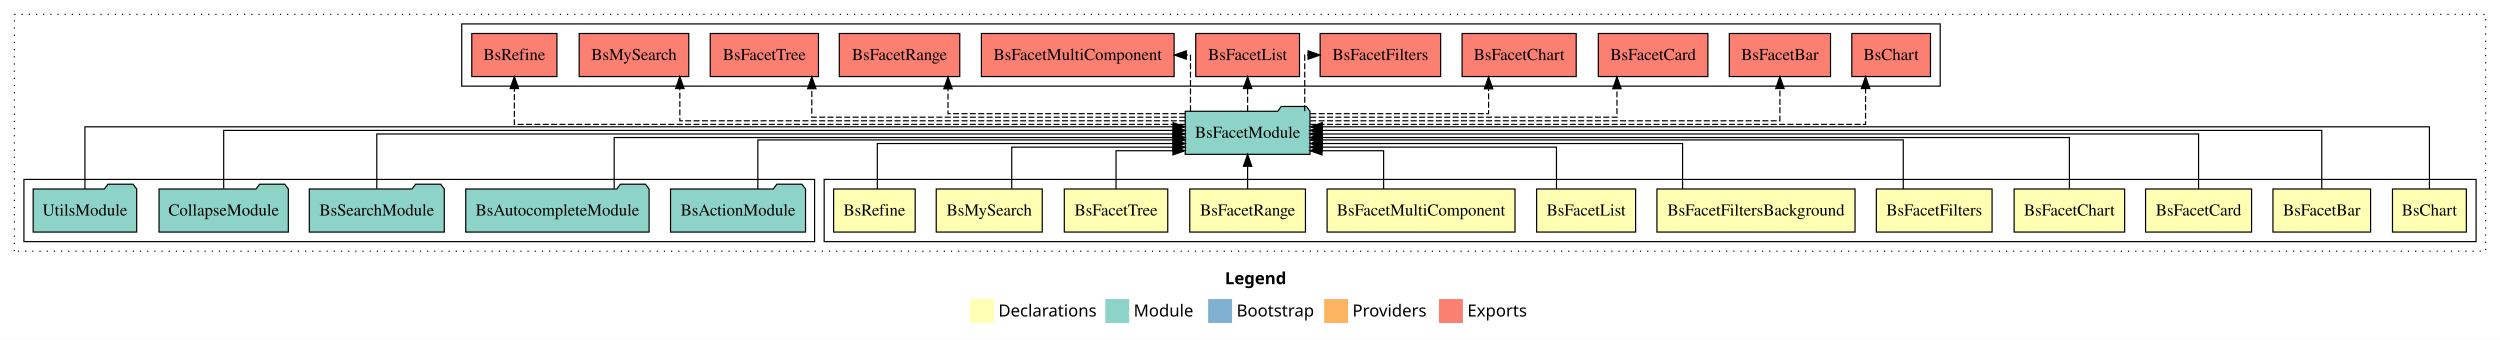
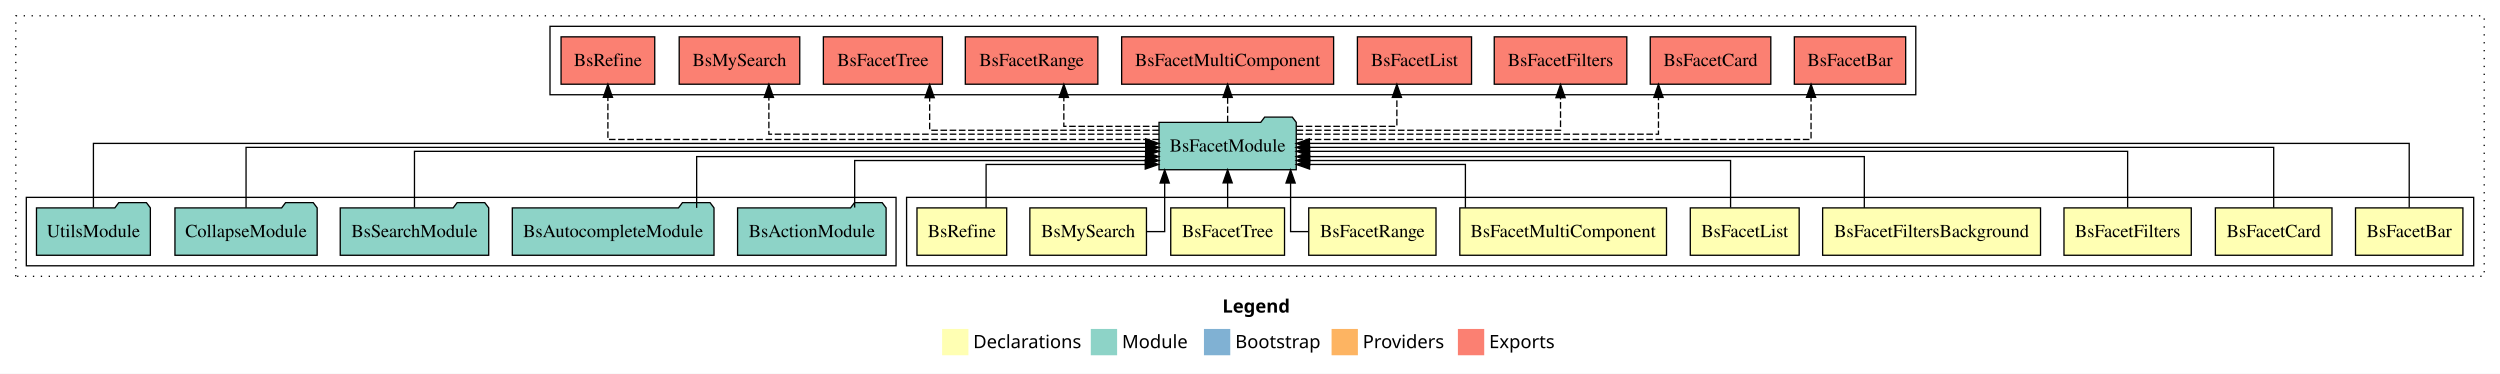
- <svg xmlns="http://www.w3.org/2000/svg" width="2090pt" height="284pt" viewBox="0.00 0.00 2090.00 284.00">
+ <svg xmlns="http://www.w3.org/2000/svg" width="1900pt" height="284pt" viewBox="0.00 0.00 1900.00 284.00">
  <g id="graph0" class="graph" transform="scale(1 1) rotate(0) translate(4 280)">
-     <polygon fill="#ffffff" stroke="transparent" points="-4,4 -4,-280 2086,-280 2086,4 -4,4" />
-     <text text-anchor="start" x="1020.009" y="-42.4" font-family="sans-serif" font-weight="bold" font-size="14.00" fill="#000000">Legend</text>
-     <polygon fill="#ffffb3" stroke="transparent" points="807,-10 807,-30 827,-30 827,-10 807,-10" />
-     <text text-anchor="start" x="830.629" y="-15.4" font-family="sans-serif" font-size="14.00" fill="#000000">  Declarations</text>
-     <polygon fill="#8dd3c7" stroke="transparent" points="920,-10 920,-30 940,-30 940,-10 920,-10" />
-     <text text-anchor="start" x="943.725" y="-15.4" font-family="sans-serif" font-size="14.00" fill="#000000">  Module</text>
-     <polygon fill="#80b1d3" stroke="transparent" points="1006,-10 1006,-30 1026,-30 1026,-10 1006,-10" />
-     <text text-anchor="start" x="1029.781" y="-15.4" font-family="sans-serif" font-size="14.00" fill="#000000">  Bootstrap</text>
-     <polygon fill="#fdb462" stroke="transparent" points="1103,-10 1103,-30 1123,-30 1123,-10 1103,-10" />
-     <text text-anchor="start" x="1126.673" y="-15.4" font-family="sans-serif" font-size="14.00" fill="#000000">  Providers</text>
-     <polygon fill="#fb8072" stroke="transparent" points="1199,-10 1199,-30 1219,-30 1219,-10 1199,-10" />
-     <text text-anchor="start" x="1222.726" y="-15.4" font-family="sans-serif" font-size="14.00" fill="#000000">  Exports</text>
+     <polygon fill="#ffffff" stroke="transparent" points="-4,4 -4,-280 1896,-280 1896,4 -4,4" />
+     <text text-anchor="start" x="925.009" y="-42.4" font-family="sans-serif" font-weight="bold" font-size="14.00" fill="#000000">Legend</text>
+     <polygon fill="#ffffb3" stroke="transparent" points="712,-10 712,-30 732,-30 732,-10 712,-10" />
+     <text text-anchor="start" x="735.629" y="-15.4" font-family="sans-serif" font-size="14.00" fill="#000000">  Declarations</text>
+     <polygon fill="#8dd3c7" stroke="transparent" points="825,-10 825,-30 845,-30 845,-10 825,-10" />
+     <text text-anchor="start" x="848.725" y="-15.4" font-family="sans-serif" font-size="14.00" fill="#000000">  Module</text>
+     <polygon fill="#80b1d3" stroke="transparent" points="911,-10 911,-30 931,-30 931,-10 911,-10" />
+     <text text-anchor="start" x="934.781" y="-15.4" font-family="sans-serif" font-size="14.00" fill="#000000">  Bootstrap</text>
+     <polygon fill="#fdb462" stroke="transparent" points="1008,-10 1008,-30 1028,-30 1028,-10 1008,-10" />
+     <text text-anchor="start" x="1031.673" y="-15.4" font-family="sans-serif" font-size="14.00" fill="#000000">  Providers</text>
+     <polygon fill="#fb8072" stroke="transparent" points="1104,-10 1104,-30 1124,-30 1124,-10 1104,-10" />
+     <text text-anchor="start" x="1127.726" y="-15.4" font-family="sans-serif" font-size="14.00" fill="#000000">  Exports</text>
    <g id="clust1" class="cluster">
-       <polygon fill="none" stroke="#000000" stroke-dasharray="1,5" points="8,-70 8,-268 2074,-268 2074,-70 8,-70" />
+       <polygon fill="none" stroke="#000000" stroke-dasharray="1,5" points="8,-70 8,-268 1884,-268 1884,-70 8,-70" />
    </g>
    <g id="clust2" class="cluster">
-       <polygon fill="none" stroke="#000000" points="685,-78 685,-130 2066,-130 2066,-78 685,-78" />
-     </g>
-     <g id="clust15" class="cluster">
+       <polygon fill="none" stroke="#000000" points="685,-78 685,-130 1876,-130 1876,-78 685,-78" />
+     </g>
+     <g id="clust13" class="cluster">
      <polygon fill="none" stroke="#000000" points="16,-78 16,-130 677,-130 677,-78 16,-78" />
    </g>
-     <g id="clust16" class="cluster">
-       <polygon fill="none" stroke="#000000" points="382,-208 382,-260 1618,-260 1618,-208 382,-208" />
+     <g id="clust14" class="cluster">
+       <polygon fill="none" stroke="#000000" points="414,-208 414,-260 1452,-260 1452,-208 414,-208" />
    </g>
    <g id="node1" class="node">
-       <polygon fill="#ffffb3" stroke="#000000" points="2057.884,-122 1996.116,-122 1996.116,-86 2057.884,-86 2057.884,-122" />
-       <text text-anchor="middle" x="2027" y="-99.8" font-family="Times,serif" font-size="14.00" fill="#000000">BsChart</text>
-     </g>
-     <g id="node13" class="node">
-       <polygon fill="#8dd3c7" stroke="#000000" points="1091.149,-187 1088.149,-191 1067.149,-191 1064.149,-187 986.851,-187 986.851,-151 1091.149,-151 1091.149,-187" />
-       <text text-anchor="middle" x="1039" y="-164.8" font-family="Times,serif" font-size="14.00" fill="#000000">BsFacetModule</text>
+       <polygon fill="#ffffb3" stroke="#000000" points="1867.811,-122 1786.189,-122 1786.189,-86 1867.811,-86 1867.811,-122" />
+       <text text-anchor="middle" x="1827" y="-99.8" font-family="Times,serif" font-size="14.00" fill="#000000">BsFacetBar</text>
+     </g>
+     <g id="node11" class="node">
+       <polygon fill="#8dd3c7" stroke="#000000" points="981.149,-187 978.149,-191 957.149,-191 954.149,-187 876.851,-187 876.851,-151 981.149,-151 981.149,-187" />
+       <text text-anchor="middle" x="929" y="-164.8" font-family="Times,serif" font-size="14.00" fill="#000000">BsFacetModule</text>
    </g>
    <g id="edge1" class="edge">
-       <path fill="none" stroke="#000000" d="M2027,-122.027C2027,-142.767 2027,-174 2027,-174 2027,-174 1101.422,-174 1101.422,-174" />
-       <polygon fill="#000000" stroke="#000000" points="1101.422,-170.5 1091.422,-174 1101.422,-177.5 1101.422,-170.5" />
+       <path fill="none" stroke="#000000" d="M1827,-122.308C1827,-142.145 1827,-171 1827,-171 1827,-171 991.162,-171 991.162,-171" />
+       <polygon fill="#000000" stroke="#000000" points="991.162,-167.5 981.162,-171 991.162,-174.5 991.162,-167.5" />
    </g>
    <g id="node2" class="node">
-       <polygon fill="#ffffb3" stroke="#000000" points="1977.811,-122 1896.189,-122 1896.189,-86 1977.811,-86 1977.811,-122" />
-       <text text-anchor="middle" x="1937" y="-99.8" font-family="Times,serif" font-size="14.00" fill="#000000">BsFacetBar</text>
+       <polygon fill="#ffffb3" stroke="#000000" points="1768.311,-122 1679.689,-122 1679.689,-86 1768.311,-86 1768.311,-122" />
+       <text text-anchor="middle" x="1724" y="-99.8" font-family="Times,serif" font-size="14.00" fill="#000000">BsFacetCard</text>
    </g>
    <g id="edge2" class="edge">
-       <path fill="none" stroke="#000000" d="M1937,-122.308C1937,-142.145 1937,-171 1937,-171 1937,-171 1101.162,-171 1101.162,-171" />
-       <polygon fill="#000000" stroke="#000000" points="1101.162,-167.5 1091.162,-171 1101.162,-174.5 1101.162,-167.5" />
+       <path fill="none" stroke="#000000" d="M1724,-122.169C1724,-141.09 1724,-168 1724,-168 1724,-168 991.162,-168 991.162,-168" />
+       <polygon fill="#000000" stroke="#000000" points="991.162,-164.5 981.162,-168 991.162,-171.5 991.162,-164.5" />
    </g>
    <g id="node3" class="node">
-       <polygon fill="#ffffb3" stroke="#000000" points="1878.311,-122 1789.689,-122 1789.689,-86 1878.311,-86 1878.311,-122" />
-       <text text-anchor="middle" x="1834" y="-99.8" font-family="Times,serif" font-size="14.00" fill="#000000">BsFacetCard</text>
-     </g>
-     <g id="edge3" class="edge">
-       <path fill="none" stroke="#000000" d="M1834,-122.169C1834,-141.09 1834,-168 1834,-168 1834,-168 1101.162,-168 1101.162,-168" />
-       <polygon fill="#000000" stroke="#000000" points="1101.162,-164.5 1091.162,-168 1101.162,-171.5 1101.162,-164.5" />
-     </g>
-     <g id="node4" class="node">
-       <polygon fill="#ffffb3" stroke="#000000" points="1772.201,-122 1679.799,-122 1679.799,-86 1772.201,-86 1772.201,-122" />
-       <text text-anchor="middle" x="1726" y="-99.8" font-family="Times,serif" font-size="14.00" fill="#000000">BsFacetChart</text>
-     </g>
-     <g id="edge4" class="edge">
-       <path fill="none" stroke="#000000" d="M1726,-122.302C1726,-140.27 1726,-165 1726,-165 1726,-165 1101.2,-165 1101.2,-165" />
-       <polygon fill="#000000" stroke="#000000" points="1101.201,-161.5 1091.2,-165 1101.2,-168.5 1101.201,-161.5" />
-     </g>
-     <g id="node5" class="node">
      <polygon fill="#ffffb3" stroke="#000000" points="1661.372,-122 1564.628,-122 1564.628,-86 1661.372,-86 1661.372,-122" />
      <text text-anchor="middle" x="1613" y="-99.8" font-family="Times,serif" font-size="14.00" fill="#000000">BsFacetFilters</text>
    </g>
-     <g id="edge5" class="edge">
-       <path fill="none" stroke="#000000" d="M1587.128,-122.022C1587.128,-139.373 1587.128,-163 1587.128,-163 1587.128,-163 1101.557,-163 1101.557,-163" />
-       <polygon fill="#000000" stroke="#000000" points="1101.557,-159.5 1091.557,-163 1101.557,-166.5 1101.557,-159.5" />
-     </g>
-     <g id="node6" class="node">
+     <g id="edge3" class="edge">
+       <path fill="none" stroke="#000000" d="M1613,-122.302C1613,-140.27 1613,-165 1613,-165 1613,-165 991.254,-165 991.254,-165" />
+       <polygon fill="#000000" stroke="#000000" points="991.254,-161.5 981.254,-165 991.254,-168.5 991.254,-161.5" />
+     </g>
+     <g id="node4" class="node">
      <polygon fill="#ffffb3" stroke="#000000" points="1546.799,-122 1381.201,-122 1381.201,-86 1546.799,-86 1546.799,-122" />
      <text text-anchor="middle" x="1464" y="-99.8" font-family="Times,serif" font-size="14.00" fill="#000000">BsFacetFiltersBackground</text>
    </g>
-     <g id="edge6" class="edge">
-       <path fill="none" stroke="#000000" d="M1402.628,-122.027C1402.628,-138.398 1402.628,-160 1402.628,-160 1402.628,-160 1101.486,-160 1101.486,-160" />
-       <polygon fill="#000000" stroke="#000000" points="1101.486,-156.5 1091.486,-160 1101.486,-163.5 1101.486,-156.5" />
-     </g>
-     <g id="node7" class="node">
+     <g id="edge4" class="edge">
+       <path fill="none" stroke="#000000" d="M1412.878,-122.035C1412.878,-138.734 1412.878,-161 1412.878,-161 1412.878,-161 991.243,-161 991.243,-161" />
+       <polygon fill="#000000" stroke="#000000" points="991.243,-157.5 981.243,-161 991.243,-164.5 991.243,-157.5" />
+     </g>
+     <g id="node5" class="node">
      <polygon fill="#ffffb3" stroke="#000000" points="1363.377,-122 1280.623,-122 1280.623,-86 1363.377,-86 1363.377,-122" />
      <text text-anchor="middle" x="1322" y="-99.8" font-family="Times,serif" font-size="14.00" fill="#000000">BsFacetList</text>
    </g>
-     <g id="edge7" class="edge">
-       <path fill="none" stroke="#000000" d="M1297.206,-122.24C1297.206,-137.571 1297.206,-157 1297.206,-157 1297.206,-157 1101.252,-157 1101.252,-157" />
-       <polygon fill="#000000" stroke="#000000" points="1101.252,-153.5 1091.252,-157 1101.252,-160.5 1101.252,-153.5" />
-     </g>
-     <g id="node8" class="node">
+     <g id="edge5" class="edge">
+       <path fill="none" stroke="#000000" d="M1311.233,-122.282C1311.233,-137.948 1311.233,-158 1311.233,-158 1311.233,-158 991.346,-158 991.346,-158" />
+       <polygon fill="#000000" stroke="#000000" points="991.346,-154.5 981.346,-158 991.346,-161.5 991.346,-154.5" />
+     </g>
+     <g id="node6" class="node">
      <polygon fill="#ffffb3" stroke="#000000" points="1262.548,-122 1105.452,-122 1105.452,-86 1262.548,-86 1262.548,-122" />
      <text text-anchor="middle" x="1184" y="-99.8" font-family="Times,serif" font-size="14.00" fill="#000000">BsFacetMultiComponent</text>
    </g>
-     <g id="edge8" class="edge">
-       <path fill="none" stroke="#000000" d="M1152.706,-122.051C1152.706,-136.373 1152.706,-154 1152.706,-154 1152.706,-154 1101.194,-154 1101.194,-154" />
-       <polygon fill="#000000" stroke="#000000" points="1101.194,-150.5 1091.194,-154 1101.194,-157.5 1101.194,-150.5" />
-     </g>
-     <g id="node9" class="node">
+     <g id="edge6" class="edge">
+       <path fill="none" stroke="#000000" d="M1109.707,-122.124C1109.707,-136.783 1109.707,-155 1109.707,-155 1109.707,-155 991.268,-155 991.268,-155" />
+       <polygon fill="#000000" stroke="#000000" points="991.268,-151.5 981.268,-155 991.268,-158.5 991.268,-151.5" />
+     </g>
+     <g id="node7" class="node">
      <polygon fill="#ffffb3" stroke="#000000" points="1087.364,-122 990.636,-122 990.636,-86 1087.364,-86 1087.364,-122" />
      <text text-anchor="middle" x="1039" y="-99.8" font-family="Times,serif" font-size="14.00" fill="#000000">BsFacetRange</text>
    </g>
-     <g id="edge9" class="edge">
-       <path fill="none" stroke="#000000" d="M1039,-122.106C1039,-122.106 1039,-140.991 1039,-140.991" />
-       <polygon fill="#000000" stroke="#000000" points="1035.5,-140.991 1039,-150.991 1042.5,-140.991 1035.5,-140.991" />
-     </g>
-     <g id="node10" class="node">
+     <g id="edge7" class="edge">
+       <path fill="none" stroke="#000000" d="M990.333,-104C982.47,-104 976.847,-104 976.847,-104 976.847,-104 976.847,-140.894 976.847,-140.894" />
+       <polygon fill="#000000" stroke="#000000" points="973.347,-140.894 976.847,-150.894 980.347,-140.894 973.347,-140.894" />
+     </g>
+     <g id="node8" class="node">
      <polygon fill="#ffffb3" stroke="#000000" points="972.241,-122 885.759,-122 885.759,-86 972.241,-86 972.241,-122" />
      <text text-anchor="middle" x="929" y="-99.8" font-family="Times,serif" font-size="14.00" fill="#000000">BsFacetTree</text>
    </g>
-     <g id="edge10" class="edge">
-       <path fill="none" stroke="#000000" d="M929,-122.051C929,-136.373 929,-154 929,-154 929,-154 976.577,-154 976.577,-154" />
-       <polygon fill="#000000" stroke="#000000" points="976.577,-157.5 986.577,-154 976.577,-150.5 976.577,-157.5" />
-     </g>
-     <g id="node11" class="node">
+     <g id="edge8" class="edge">
+       <path fill="none" stroke="#000000" d="M929,-122.106C929,-122.106 929,-140.991 929,-140.991" />
+       <polygon fill="#000000" stroke="#000000" points="925.5,-140.991 929,-150.991 932.5,-140.991 925.5,-140.991" />
+     </g>
+     <g id="node9" class="node">
      <polygon fill="#ffffb3" stroke="#000000" points="867.313,-122 778.687,-122 778.687,-86 867.313,-86 867.313,-122" />
      <text text-anchor="middle" x="823" y="-99.8" font-family="Times,serif" font-size="14.00" fill="#000000">BsMySearch</text>
    </g>
-     <g id="edge11" class="edge">
-       <path fill="none" stroke="#000000" d="M841.817,-122.24C841.817,-137.571 841.817,-157 841.817,-157 841.817,-157 976.676,-157 976.676,-157" />
-       <polygon fill="#000000" stroke="#000000" points="976.676,-160.5 986.676,-157 976.676,-153.5 976.676,-160.5" />
-     </g>
-     <g id="node12" class="node">
+     <g id="edge9" class="edge">
+       <path fill="none" stroke="#000000" d="M867.371,-104C875.331,-104 881.153,-104 881.153,-104 881.153,-104 881.153,-140.894 881.153,-140.894" />
+       <polygon fill="#000000" stroke="#000000" points="877.653,-140.894 881.153,-150.894 884.653,-140.894 877.653,-140.894" />
+     </g>
+     <g id="node10" class="node">
      <polygon fill="#ffffb3" stroke="#000000" points="761.098,-122 692.902,-122 692.902,-86 761.098,-86 761.098,-122" />
      <text text-anchor="middle" x="727" y="-99.8" font-family="Times,serif" font-size="14.00" fill="#000000">BsRefine</text>
    </g>
-     <g id="edge12" class="edge">
-       <path fill="none" stroke="#000000" d="M729.434,-122.027C729.434,-138.398 729.434,-160 729.434,-160 729.434,-160 976.836,-160 976.836,-160" />
-       <polygon fill="#000000" stroke="#000000" points="976.836,-163.5 986.836,-160 976.836,-156.5 976.836,-163.5" />
+     <g id="edge10" class="edge">
+       <path fill="none" stroke="#000000" d="M745.434,-122.124C745.434,-136.783 745.434,-155 745.434,-155 745.434,-155 866.397,-155 866.397,-155" />
+       <polygon fill="#000000" stroke="#000000" points="866.397,-158.5 876.397,-155 866.397,-151.5 866.397,-158.5" />
+     </g>
+     <g id="node17" class="node">
+       <polygon fill="#fb8072" stroke="#000000" points="1444.31,-252 1359.69,-252 1359.69,-216 1444.31,-216 1444.31,-252" />
+       <text text-anchor="middle" x="1402" y="-229.8" font-family="Times,serif" font-size="14.00" fill="#000000">BsFacetBar </text>
+     </g>
+     <g id="edge16" class="edge">
+       <path fill="none" stroke="#000000" stroke-dasharray="5,2" d="M981.167,-174C1098.375,-174 1372.395,-174 1372.395,-174 1372.395,-174 1372.395,-205.998 1372.395,-205.998" />
+       <polygon fill="#000000" stroke="#000000" points="1368.895,-205.998 1372.395,-215.998 1375.895,-205.998 1368.895,-205.998" />
+     </g>
+     <g id="node18" class="node">
+       <polygon fill="#fb8072" stroke="#000000" points="1341.81,-252 1250.19,-252 1250.19,-216 1341.81,-216 1341.81,-252" />
+       <text text-anchor="middle" x="1296" y="-229.8" font-family="Times,serif" font-size="14.00" fill="#000000">BsFacetCard </text>
+     </g>
+     <g id="edge17" class="edge">
+       <path fill="none" stroke="#000000" stroke-dasharray="5,2" d="M981.245,-178C1073.689,-178 1256.434,-178 1256.434,-178 1256.434,-178 1256.434,-205.973 1256.434,-205.973" />
+       <polygon fill="#000000" stroke="#000000" points="1252.934,-205.973 1256.434,-215.973 1259.934,-205.973 1252.934,-205.973" />
    </g>
    <g id="node19" class="node">
-       <polygon fill="#fb8072" stroke="#000000" points="1609.885,-252 1544.115,-252 1544.115,-216 1609.885,-216 1609.885,-252" />
-       <text text-anchor="middle" x="1577" y="-229.8" font-family="Times,serif" font-size="14.00" fill="#000000">BsChart </text>
+       <polygon fill="#fb8072" stroke="#000000" points="1232.373,-252 1131.627,-252 1131.627,-216 1232.373,-216 1232.373,-252" />
+       <text text-anchor="middle" x="1182" y="-229.8" font-family="Times,serif" font-size="14.00" fill="#000000">BsFacetFilters </text>
    </g>
    <g id="edge18" class="edge">
-       <path fill="none" stroke="#000000" stroke-dasharray="5,2" d="M1091.378,-176C1222.714,-176 1555.607,-176 1555.607,-176 1555.607,-176 1555.607,-205.966 1555.607,-205.966" />
-       <polygon fill="#000000" stroke="#000000" points="1552.107,-205.966 1555.607,-215.966 1559.107,-205.966 1552.107,-205.966" />
+       <path fill="none" stroke="#000000" stroke-dasharray="5,2" d="M981.422,-181C1055.527,-181 1182,-181 1182,-181 1182,-181 1182,-205.76 1182,-205.76" />
+       <polygon fill="#000000" stroke="#000000" points="1178.5,-205.76 1182,-215.76 1185.5,-205.76 1178.5,-205.76" />
    </g>
    <g id="node20" class="node">
-       <polygon fill="#fb8072" stroke="#000000" points="1526.31,-252 1441.69,-252 1441.69,-216 1526.31,-216 1526.31,-252" />
-       <text text-anchor="middle" x="1484" y="-229.8" font-family="Times,serif" font-size="14.00" fill="#000000">BsFacetBar </text>
+       <polygon fill="#fb8072" stroke="#000000" points="1114.377,-252 1027.623,-252 1027.623,-216 1114.377,-216 1114.377,-252" />
+       <text text-anchor="middle" x="1071" y="-229.8" font-family="Times,serif" font-size="14.00" fill="#000000">BsFacetList </text>
    </g>
    <g id="edge19" class="edge">
-       <path fill="none" stroke="#000000" stroke-dasharray="5,2" d="M1091.356,-179C1208.988,-179 1484,-179 1484,-179 1484,-179 1484,-205.991 1484,-205.991" />
-       <polygon fill="#000000" stroke="#000000" points="1480.5,-205.991 1484,-215.991 1487.5,-205.991 1480.5,-205.991" />
+       <path fill="none" stroke="#000000" stroke-dasharray="5,2" d="M981.315,-184C1016.925,-184 1057.622,-184 1057.622,-184 1057.622,-184 1057.622,-205.949 1057.622,-205.949" />
+       <polygon fill="#000000" stroke="#000000" points="1054.122,-205.949 1057.622,-215.949 1061.122,-205.949 1054.122,-205.949" />
    </g>
    <g id="node21" class="node">
-       <polygon fill="#fb8072" stroke="#000000" points="1423.81,-252 1332.19,-252 1332.19,-216 1423.81,-216 1423.81,-252" />
-       <text text-anchor="middle" x="1378" y="-229.8" font-family="Times,serif" font-size="14.00" fill="#000000">BsFacetCard </text>
+       <polygon fill="#fb8072" stroke="#000000" points="1009.547,-252 848.453,-252 848.453,-216 1009.547,-216 1009.547,-252" />
+       <text text-anchor="middle" x="929" y="-229.8" font-family="Times,serif" font-size="14.00" fill="#000000">BsFacetMultiComponent </text>
    </g>
    <g id="edge20" class="edge">
-       <path fill="none" stroke="#000000" stroke-dasharray="5,2" d="M1091.378,-182C1179.47,-182 1347.767,-182 1347.767,-182 1347.767,-182 1347.767,-205.813 1347.767,-205.813" />
-       <polygon fill="#000000" stroke="#000000" points="1344.267,-205.813 1347.767,-215.813 1351.267,-205.813 1344.267,-205.813" />
+       <path fill="none" stroke="#000000" stroke-dasharray="5,2" d="M929,-187.106C929,-187.106 929,-205.991 929,-205.991" />
+       <polygon fill="#000000" stroke="#000000" points="925.5,-205.991 929,-215.991 932.5,-205.991 925.5,-205.991" />
    </g>
    <g id="node22" class="node">
-       <polygon fill="#fb8072" stroke="#000000" points="1313.701,-252 1218.299,-252 1218.299,-216 1313.701,-216 1313.701,-252" />
-       <text text-anchor="middle" x="1266" y="-229.8" font-family="Times,serif" font-size="14.00" fill="#000000">BsFacetChart </text>
+       <polygon fill="#fb8072" stroke="#000000" points="830.365,-252 729.635,-252 729.635,-216 830.365,-216 830.365,-252" />
+       <text text-anchor="middle" x="780" y="-229.8" font-family="Times,serif" font-size="14.00" fill="#000000">BsFacetRange </text>
    </g>
    <g id="edge21" class="edge">
-       <path fill="none" stroke="#000000" stroke-dasharray="5,2" d="M1091.406,-185C1151.098,-185 1240.462,-185 1240.462,-185 1240.462,-185 1240.462,-205.754 1240.462,-205.754" />
-       <polygon fill="#000000" stroke="#000000" points="1236.962,-205.754 1240.462,-215.754 1243.962,-205.754 1236.962,-205.754" />
+       <path fill="none" stroke="#000000" stroke-dasharray="5,2" d="M876.567,-184C842.545,-184 804.513,-184 804.513,-184 804.513,-184 804.513,-205.949 804.513,-205.949" />
+       <polygon fill="#000000" stroke="#000000" points="801.013,-205.949 804.513,-215.949 808.013,-205.949 801.013,-205.949" />
    </g>
    <g id="node23" class="node">
-       <polygon fill="#fb8072" stroke="#000000" points="1200.373,-252 1099.627,-252 1099.627,-216 1200.373,-216 1200.373,-252" />
-       <text text-anchor="middle" x="1150" y="-229.8" font-family="Times,serif" font-size="14.00" fill="#000000">BsFacetFilters </text>
+       <polygon fill="#fb8072" stroke="#000000" points="712.241,-252 621.759,-252 621.759,-216 712.241,-216 712.241,-252" />
+       <text text-anchor="middle" x="667" y="-229.8" font-family="Times,serif" font-size="14.00" fill="#000000">BsFacetTree </text>
    </g>
    <g id="edge22" class="edge">
-       <path fill="none" stroke="#000000" stroke-dasharray="5,2" d="M1086.756,-187.106C1086.756,-206.339 1086.756,-234 1086.756,-234 1086.756,-234 1089.554,-234 1089.554,-234" />
-       <polygon fill="#000000" stroke="#000000" points="1089.554,-237.5 1099.554,-234 1089.554,-230.5 1089.554,-237.5" />
+       <path fill="none" stroke="#000000" stroke-dasharray="5,2" d="M876.76,-181C809.88,-181 702.536,-181 702.536,-181 702.536,-181 702.536,-205.76 702.536,-205.76" />
+       <polygon fill="#000000" stroke="#000000" points="699.036,-205.76 702.536,-215.76 706.036,-205.76 699.036,-205.76" />
    </g>
    <g id="node24" class="node">
-       <polygon fill="#fb8072" stroke="#000000" points="1082.377,-252 995.623,-252 995.623,-216 1082.377,-216 1082.377,-252" />
-       <text text-anchor="middle" x="1039" y="-229.8" font-family="Times,serif" font-size="14.00" fill="#000000">BsFacetList </text>
+       <polygon fill="#fb8072" stroke="#000000" points="603.813,-252 512.187,-252 512.187,-216 603.813,-216 603.813,-252" />
+       <text text-anchor="middle" x="558" y="-229.8" font-family="Times,serif" font-size="14.00" fill="#000000">BsMySearch </text>
    </g>
    <g id="edge23" class="edge">
-       <path fill="none" stroke="#000000" stroke-dasharray="5,2" d="M1039,-187.106C1039,-187.106 1039,-205.991 1039,-205.991" />
-       <polygon fill="#000000" stroke="#000000" points="1035.5,-205.991 1039,-215.991 1042.5,-205.991 1035.5,-205.991" />
+       <path fill="none" stroke="#000000" stroke-dasharray="5,2" d="M876.803,-178C779.54,-178 580.345,-178 580.345,-178 580.345,-178 580.345,-205.973 580.345,-205.973" />
+       <polygon fill="#000000" stroke="#000000" points="576.845,-205.973 580.345,-215.973 583.845,-205.973 576.845,-205.973" />
    </g>
    <g id="node25" class="node">
-       <polygon fill="#fb8072" stroke="#000000" points="977.547,-252 816.453,-252 816.453,-216 977.547,-216 977.547,-252" />
-       <text text-anchor="middle" x="897" y="-229.8" font-family="Times,serif" font-size="14.00" fill="#000000">BsFacetMultiComponent </text>
+       <polygon fill="#fb8072" stroke="#000000" points="493.599,-252 422.401,-252 422.401,-216 493.599,-216 493.599,-252" />
+       <text text-anchor="middle" x="458" y="-229.8" font-family="Times,serif" font-size="14.00" fill="#000000">BsRefine </text>
    </g>
    <g id="edge24" class="edge">
-       <path fill="none" stroke="#000000" stroke-dasharray="5,2" d="M991.244,-187.106C991.244,-206.339 991.244,-234 991.244,-234 991.244,-234 987.741,-234 987.741,-234" />
-       <polygon fill="#000000" stroke="#000000" points="987.741,-230.5 977.741,-234 987.741,-237.5 987.741,-230.5" />
-     </g>
-     <g id="node26" class="node">
-       <polygon fill="#fb8072" stroke="#000000" points="798.365,-252 697.635,-252 697.635,-216 798.365,-216 798.365,-252" />
-       <text text-anchor="middle" x="748" y="-229.8" font-family="Times,serif" font-size="14.00" fill="#000000">BsFacetRange </text>
-     </g>
-     <g id="edge25" class="edge">
-       <path fill="none" stroke="#000000" stroke-dasharray="5,2" d="M986.795,-185C913.384,-185 788.513,-185 788.513,-185 788.513,-185 788.513,-205.754 788.513,-205.754" />
-       <polygon fill="#000000" stroke="#000000" points="785.013,-205.754 788.513,-215.754 792.013,-205.754 785.013,-205.754" />
-     </g>
-     <g id="node27" class="node">
-       <polygon fill="#fb8072" stroke="#000000" points="680.241,-252 589.759,-252 589.759,-216 680.241,-216 680.241,-252" />
-       <text text-anchor="middle" x="635" y="-229.8" font-family="Times,serif" font-size="14.00" fill="#000000">BsFacetTree </text>
-     </g>
-     <g id="edge26" class="edge">
-       <path fill="none" stroke="#000000" stroke-dasharray="5,2" d="M986.8,-182C886.059,-182 674.668,-182 674.668,-182 674.668,-182 674.668,-205.813 674.668,-205.813" />
-       <polygon fill="#000000" stroke="#000000" points="671.169,-205.813 674.668,-215.813 678.169,-205.813 671.169,-205.813" />
-     </g>
-     <g id="node28" class="node">
-       <polygon fill="#fb8072" stroke="#000000" points="571.813,-252 480.187,-252 480.187,-216 571.813,-216 571.813,-252" />
-       <text text-anchor="middle" x="526" y="-229.8" font-family="Times,serif" font-size="14.00" fill="#000000">BsMySearch </text>
-     </g>
-     <g id="edge27" class="edge">
-       <path fill="none" stroke="#000000" stroke-dasharray="5,2" d="M986.846,-179C863.543,-179 564.345,-179 564.345,-179 564.345,-179 564.345,-205.991 564.345,-205.991" />
-       <polygon fill="#000000" stroke="#000000" points="560.845,-205.991 564.345,-215.991 567.845,-205.991 560.845,-205.991" />
-     </g>
-     <g id="node29" class="node">
-       <polygon fill="#fb8072" stroke="#000000" points="461.599,-252 390.401,-252 390.401,-216 461.599,-216 461.599,-252" />
-       <text text-anchor="middle" x="426" y="-229.8" font-family="Times,serif" font-size="14.00" fill="#000000">BsRefine </text>
-     </g>
-     <g id="edge28" class="edge">
-       <path fill="none" stroke="#000000" stroke-dasharray="5,2" d="M986.736,-176C838.495,-176 426,-176 426,-176 426,-176 426,-205.966 426,-205.966" />
-       <polygon fill="#000000" stroke="#000000" points="422.5,-205.966 426,-215.966 429.5,-205.966 422.5,-205.966" />
-     </g>
-     <g id="node14" class="node">
+       <path fill="none" stroke="#000000" stroke-dasharray="5,2" d="M876.795,-174C754.164,-174 458,-174 458,-174 458,-174 458,-205.998 458,-205.998" />
+       <polygon fill="#000000" stroke="#000000" points="454.5,-205.998 458,-215.998 461.5,-205.998 454.5,-205.998" />
+     </g>
+     <g id="node12" class="node">
      <polygon fill="#8dd3c7" stroke="#000000" points="669.434,-122 666.434,-126 645.434,-126 642.434,-122 556.566,-122 556.566,-86 669.434,-86 669.434,-122" />
      <text text-anchor="middle" x="613" y="-99.8" font-family="Times,serif" font-size="14.00" fill="#000000">BsActionModule</text>
    </g>
-     <g id="edge13" class="edge">
-       <path fill="none" stroke="#000000" d="M629.548,-122.022C629.548,-139.373 629.548,-163 629.548,-163 629.548,-163 976.727,-163 976.727,-163" />
-       <polygon fill="#000000" stroke="#000000" points="976.727,-166.5 986.727,-163 976.727,-159.5 976.727,-166.5" />
-     </g>
-     <g id="node15" class="node">
+     <g id="edge11" class="edge">
+       <path fill="none" stroke="#000000" d="M645.548,-122.282C645.548,-137.948 645.548,-158 645.548,-158 645.548,-158 866.68,-158 866.68,-158" />
+       <polygon fill="#000000" stroke="#000000" points="866.68,-161.5 876.68,-158 866.68,-154.5 866.68,-161.5" />
+     </g>
+     <g id="node13" class="node">
      <polygon fill="#8dd3c7" stroke="#000000" points="538.644,-122 535.644,-126 514.644,-126 511.644,-122 385.356,-122 385.356,-86 538.644,-86 538.644,-122" />
      <text text-anchor="middle" x="462" y="-99.8" font-family="Times,serif" font-size="14.00" fill="#000000">BsAutocompleteModule</text>
    </g>
-     <g id="edge14" class="edge">
-       <path fill="none" stroke="#000000" d="M509.458,-122.302C509.458,-140.27 509.458,-165 509.458,-165 509.458,-165 976.776,-165 976.776,-165" />
-       <polygon fill="#000000" stroke="#000000" points="976.776,-168.5 986.776,-165 976.776,-161.5 976.776,-168.5" />
-     </g>
-     <g id="node16" class="node">
+     <g id="edge12" class="edge">
+       <path fill="none" stroke="#000000" d="M525.458,-122.035C525.458,-138.734 525.458,-161 525.458,-161 525.458,-161 866.658,-161 866.658,-161" />
+       <polygon fill="#000000" stroke="#000000" points="866.658,-164.5 876.658,-161 866.658,-157.5 866.658,-164.5" />
+     </g>
+     <g id="node14" class="node">
      <polygon fill="#8dd3c7" stroke="#000000" points="367.419,-122 364.419,-126 343.419,-126 340.419,-122 254.581,-122 254.581,-86 367.419,-86 367.419,-122" />
      <text text-anchor="middle" x="311" y="-99.8" font-family="Times,serif" font-size="14.00" fill="#000000">BsSearchModule</text>
    </g>
-     <g id="edge15" class="edge">
-       <path fill="none" stroke="#000000" d="M311,-122.169C311,-141.09 311,-168 311,-168 311,-168 976.644,-168 976.644,-168" />
-       <polygon fill="#000000" stroke="#000000" points="976.644,-171.5 986.644,-168 976.644,-164.5 976.644,-171.5" />
-     </g>
-     <g id="node17" class="node">
+     <g id="edge13" class="edge">
+       <path fill="none" stroke="#000000" d="M311,-122.302C311,-140.27 311,-165 311,-165 311,-165 866.842,-165 866.842,-165" />
+       <polygon fill="#000000" stroke="#000000" points="866.842,-168.5 876.842,-165 866.842,-161.5 866.842,-168.5" />
+     </g>
+     <g id="node15" class="node">
      <polygon fill="#8dd3c7" stroke="#000000" points="237.042,-122 234.042,-126 213.042,-126 210.042,-122 128.958,-122 128.958,-86 237.042,-86 237.042,-122" />
      <text text-anchor="middle" x="183" y="-99.8" font-family="Times,serif" font-size="14.00" fill="#000000">CollapseModule</text>
    </g>
-     <g id="edge16" class="edge">
-       <path fill="none" stroke="#000000" d="M183,-122.308C183,-142.145 183,-171 183,-171 183,-171 976.742,-171 976.742,-171" />
-       <polygon fill="#000000" stroke="#000000" points="976.742,-174.5 986.742,-171 976.742,-167.5 976.742,-174.5" />
-     </g>
-     <g id="node18" class="node">
+     <g id="edge14" class="edge">
+       <path fill="none" stroke="#000000" d="M183,-122.169C183,-141.09 183,-168 183,-168 183,-168 866.839,-168 866.839,-168" />
+       <polygon fill="#000000" stroke="#000000" points="866.839,-171.5 876.839,-168 866.839,-164.5 866.839,-171.5" />
+     </g>
+     <g id="node16" class="node">
      <polygon fill="#8dd3c7" stroke="#000000" points="110.273,-122 107.273,-126 86.273,-126 83.273,-122 23.727,-122 23.727,-86 110.273,-86 110.273,-122" />
      <text text-anchor="middle" x="67" y="-99.8" font-family="Times,serif" font-size="14.00" fill="#000000">UtilsModule</text>
    </g>
-     <g id="edge17" class="edge">
-       <path fill="none" stroke="#000000" d="M67,-122.027C67,-142.767 67,-174 67,-174 67,-174 976.741,-174 976.741,-174" />
-       <polygon fill="#000000" stroke="#000000" points="976.741,-177.5 986.741,-174 976.741,-170.5 976.741,-177.5" />
+     <g id="edge15" class="edge">
+       <path fill="none" stroke="#000000" d="M67,-122.308C67,-142.145 67,-171 67,-171 67,-171 866.698,-171 866.698,-171" />
+       <polygon fill="#000000" stroke="#000000" points="866.698,-174.5 876.698,-171 866.698,-167.5 866.698,-174.5" />
    </g>
  </g>
</svg>
